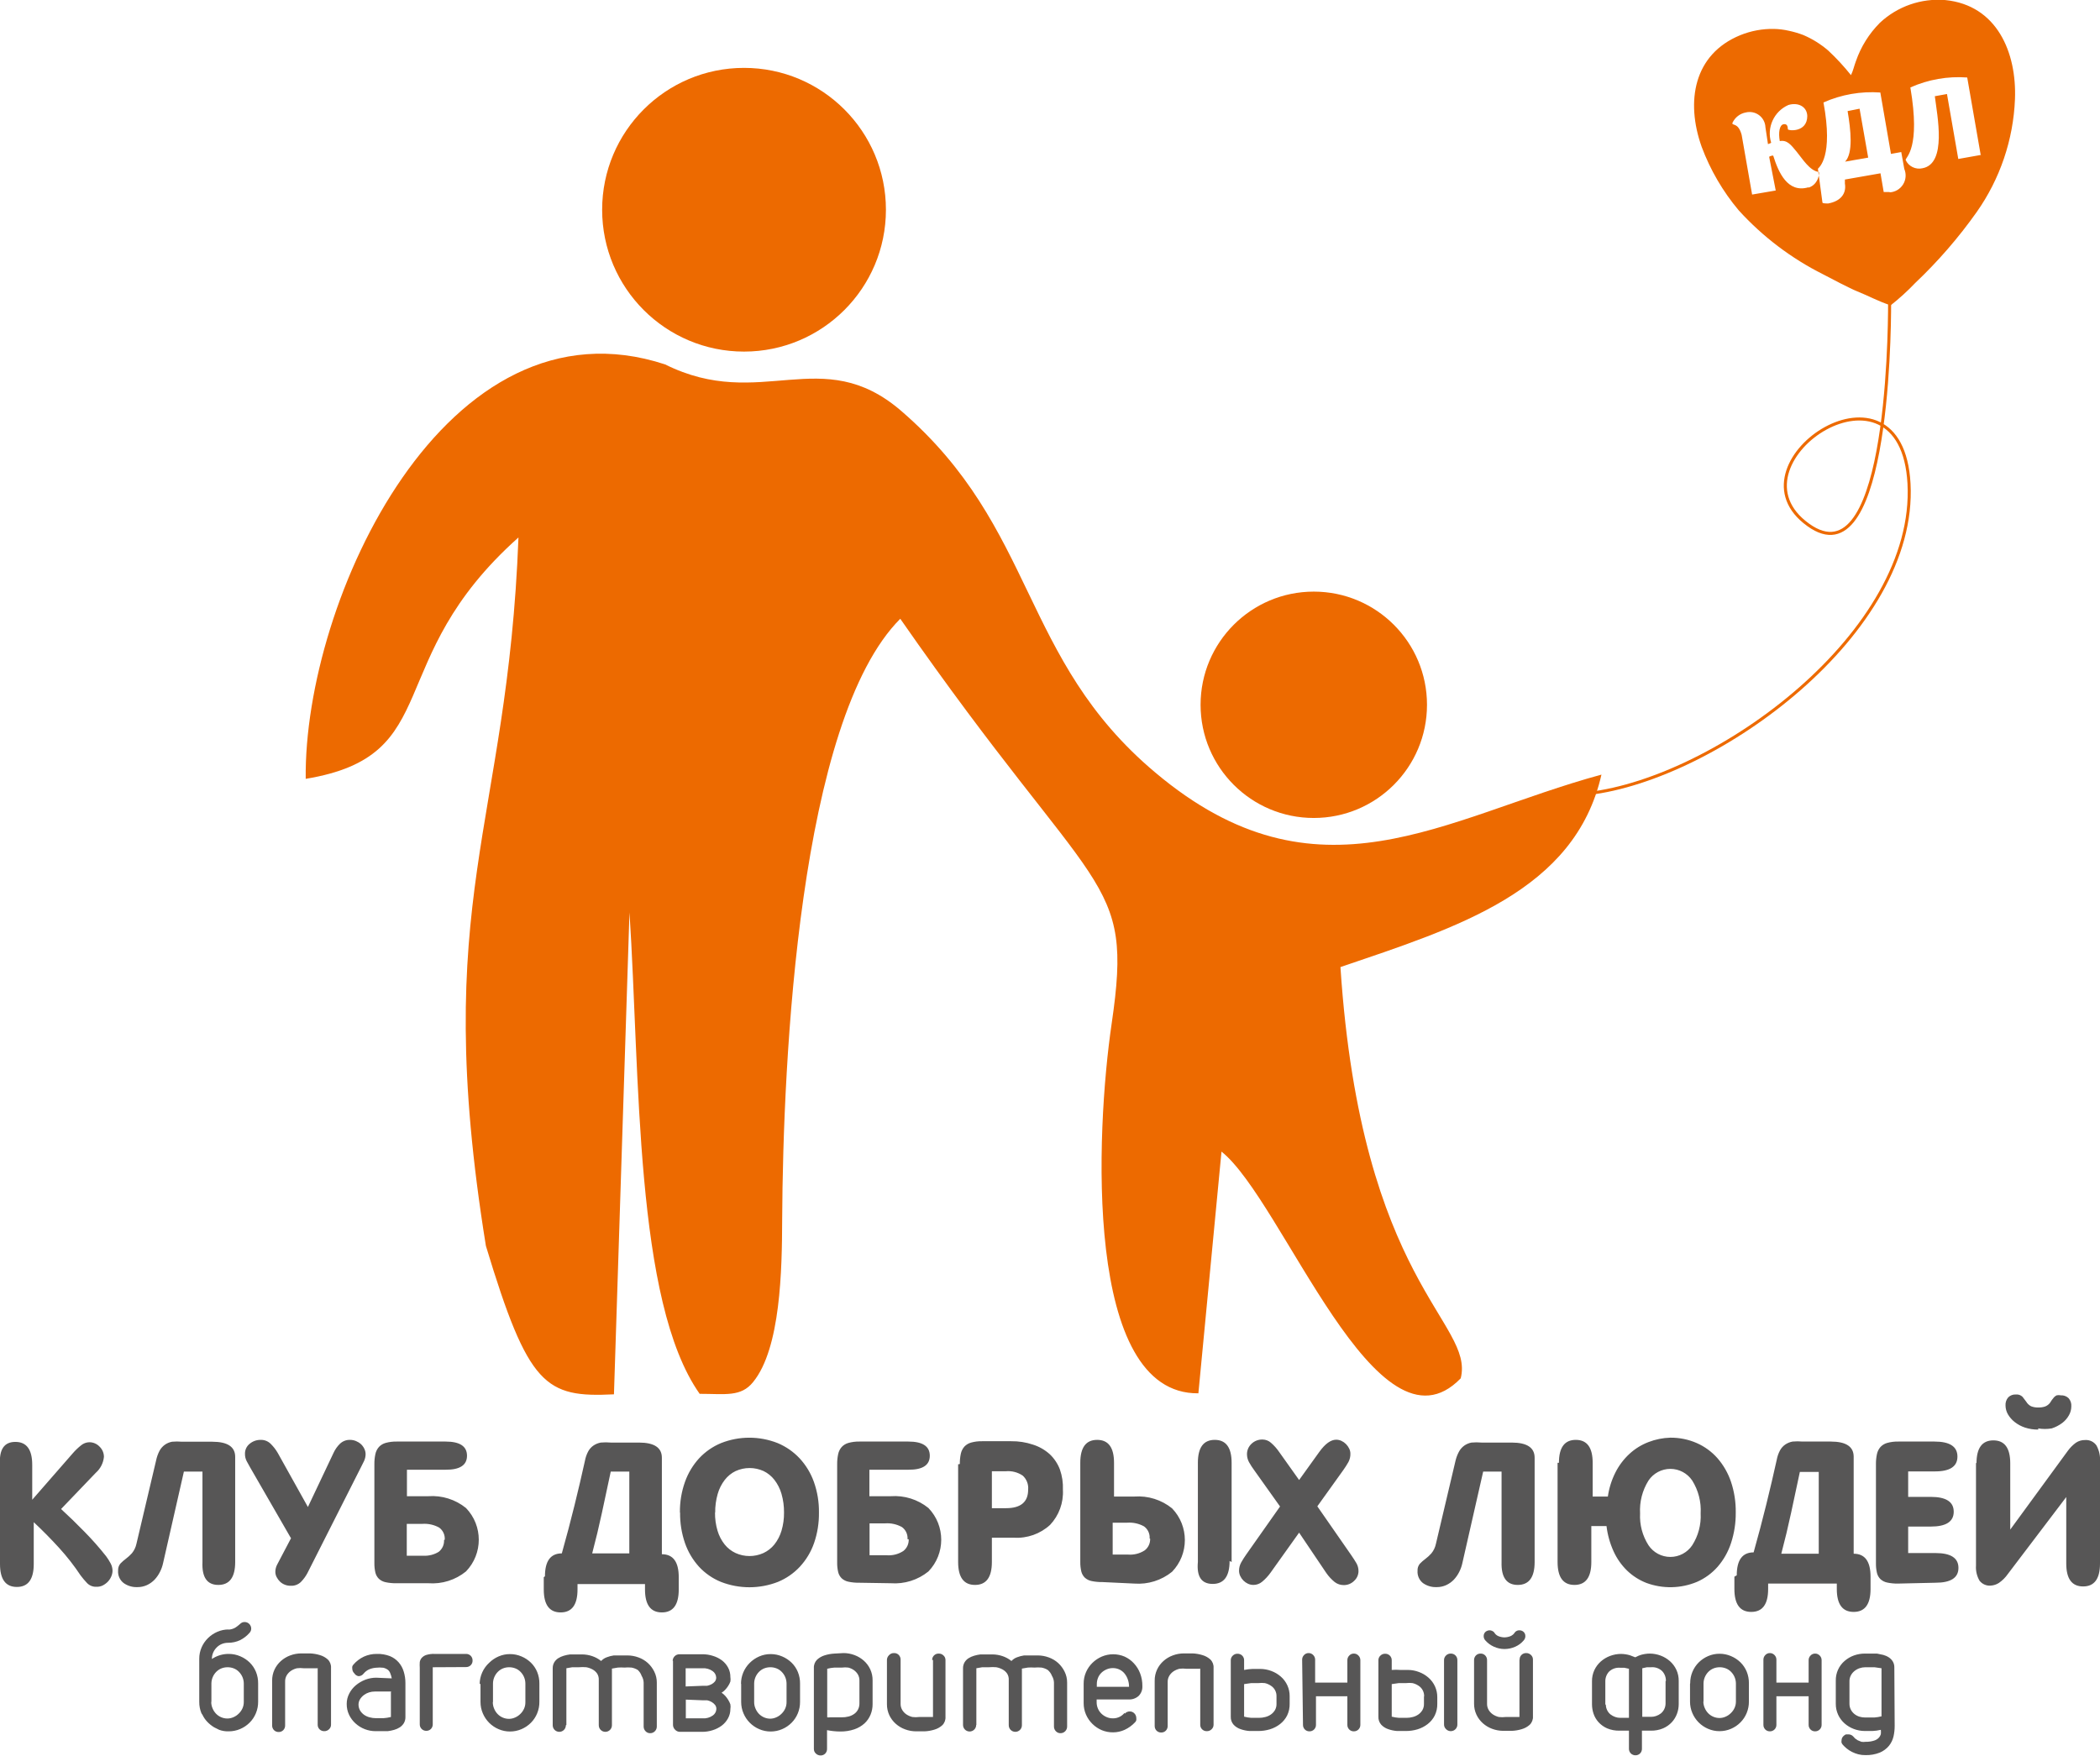
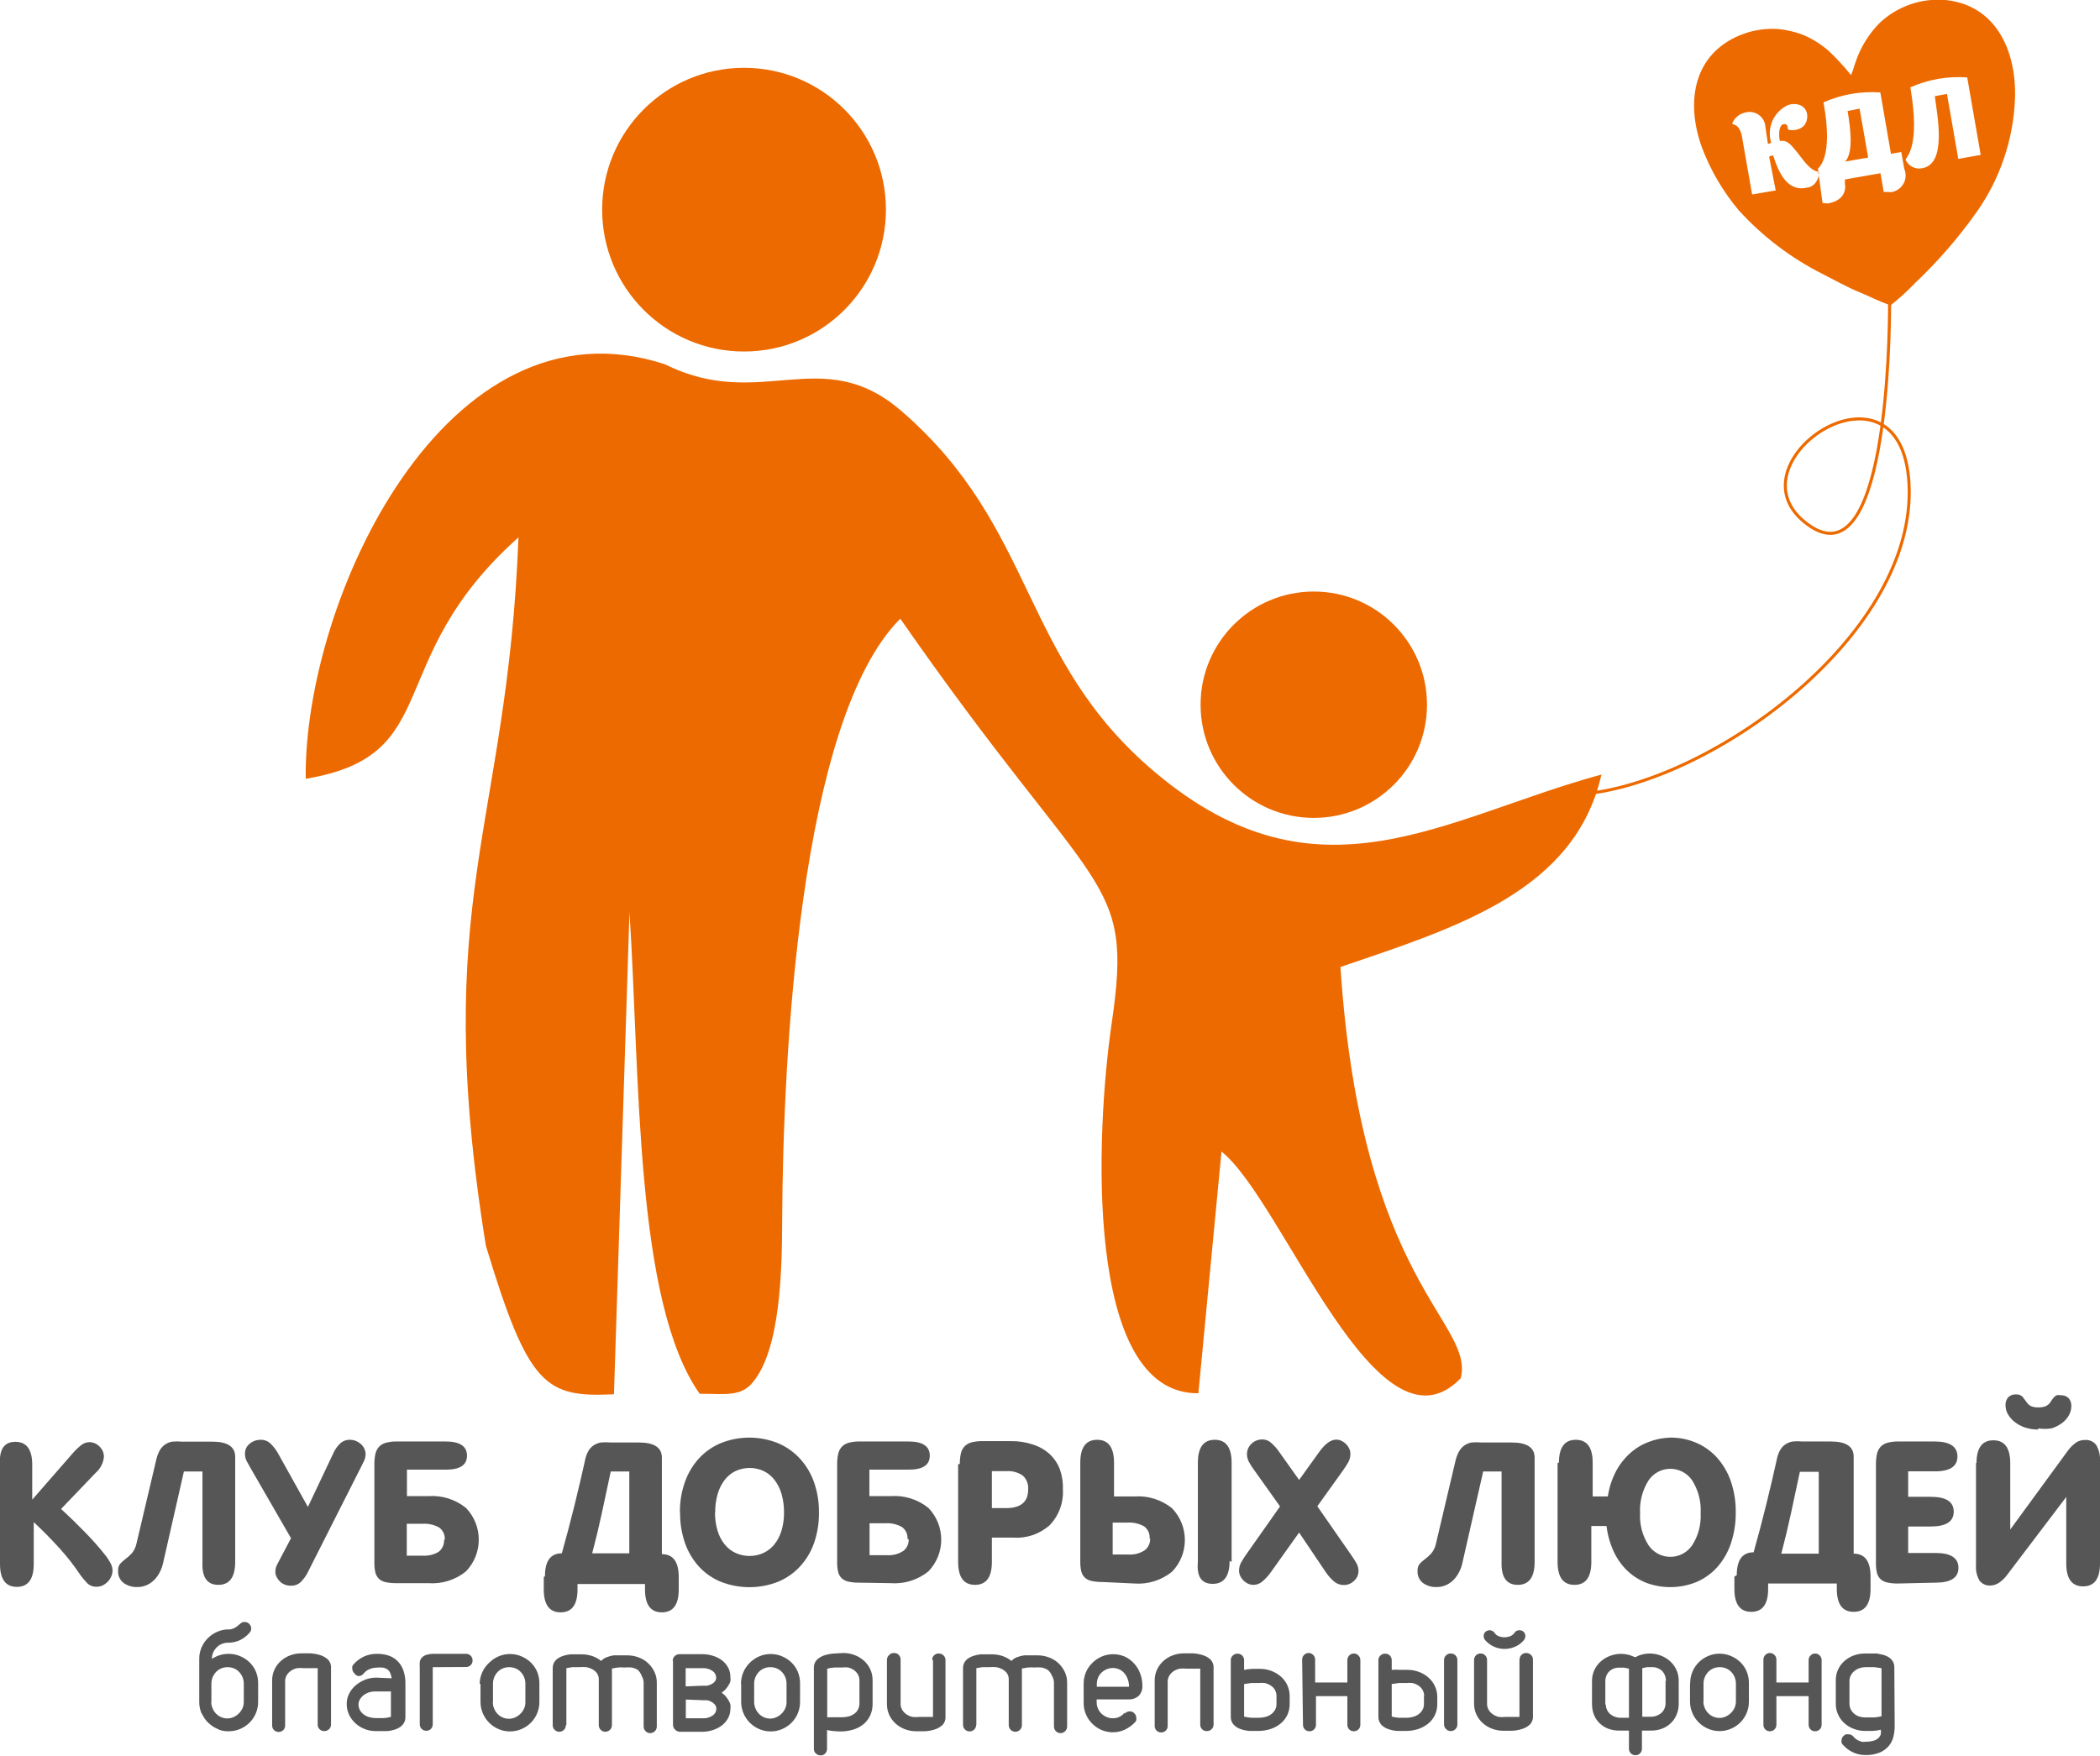
- <svg xmlns="http://www.w3.org/2000/svg" width="43.91mm" height="36.72mm" viewBox="0 0 124.47 104.08">
-   <g id="d0ec2c38-3f3b-458c-84bf-b8ebd7a08d2c" data-name="Слой 2">
-     <g id="06a3df72-e51f-453e-9c86-2d7202ad0d6b" data-name="Слой 2">
+ <svg xmlns="http://www.w3.org/2000/svg" viewBox="0 0 124.47 104.08">
+   <g id="1765cda2-7367-4568-974c-76374fd11b62" data-name="Слой 2">
+     <g id="34e1f8ba-8f6d-4520-b69d-fff15baddfc6" data-name="Слой 2">
      <path d="M112,17.94c0,2.14-.16,17-5.05,13-4.48-3.65,5.76-10.39,6.2-2.27.47,8.81-11.36,17.47-19,18.37" style="fill:none;stroke:#ed6a00;stroke-miterlimit:22.926;stroke-width:0.18px" />
      <path d="M18.12,46.17c8.35-1.38,4.41-7,12.61-14.31-.65,17.25-5.26,21.38-1.93,42,2.52,8.34,3.53,9,7.59,8.8l.92-28.57c.63,9.61.3,23.07,4.16,28.54,1.52,0,2.45.2,3.17-.7,1.63-2,1.71-6.66,1.72-9.61.05-9.54,1-29.62,7-35.64,11.72,16.85,13.84,15.07,12.53,24-.94,6.4-1.67,22,5.14,21.92L72.4,68.27c3.66,2.92,9.22,18.57,14.18,13.44.83-3.33-5.89-5.61-7.13-24.38,6.9-2.35,13.9-4.49,15.47-11.41-9.35,2.54-16.8,8-26.44-.12-8.05-6.76-7-14.48-15.06-21.44-4.72-4.07-8.32.07-14-2.76C26.43,17.33,18,35.58,18.12,46.17Z" style="fill:#ed6a00;fill-rule:evenodd" />
      <circle cx="77.87" cy="41.78" r="6.71" style="fill:#ed6a00" />
      <circle cx="44.1" cy="12.43" r="8.41" style="fill:#ed6a00" />
      <path d="M13.52,96.61a.88.88,0,0,0,.33-.07,1,1,0,0,0,.24-.15l.19-.16a.34.34,0,0,1,.22-.07.37.37,0,0,1,.28.12.39.39,0,0,1,.11.27.36.36,0,0,1-.1.25,1.83,1.83,0,0,1-.55.43,1.65,1.65,0,0,1-.73.16h0a1,1,0,0,0-.36.07.91.91,0,0,0-.3.2,1,1,0,0,0-.21.3.91.91,0,0,0-.08.39v0a1.77,1.77,0,0,1,1-.3,1.71,1.71,0,0,1,.68.14,1.8,1.8,0,0,1,.56.37,1.66,1.66,0,0,1,.37.55,1.77,1.77,0,0,1,.13.69v1.08a1.75,1.75,0,0,1-.13.68,1.7,1.7,0,0,1-.37.56,1.76,1.76,0,0,1-.56.38,1.71,1.71,0,0,1-.68.14,1.49,1.49,0,0,1-.57-.09l-.3-.15a2,2,0,0,1-.4-.32,1.58,1.58,0,0,1-.29-.42l-.06-.09a1.73,1.73,0,0,1-.13-.68V98.34a1.67,1.67,0,0,1,.14-.68,1.73,1.73,0,0,1,.38-.55,1.83,1.83,0,0,1,.55-.37,1.67,1.67,0,0,1,.68-.14Zm-1,4.29a.94.94,0,0,0,.08.38,1,1,0,0,0,.2.31.92.92,0,0,0,.3.21.94.94,0,0,0,.38.08.9.9,0,0,0,.36-.08,1,1,0,0,0,.31-.21,1,1,0,0,0,.22-.31.9.9,0,0,0,.08-.38V99.81a1,1,0,0,0-.08-.39,1,1,0,0,0-.21-.31.86.86,0,0,0-.3-.2,1,1,0,0,0-.38-.07,1,1,0,0,0-.36.07.91.91,0,0,0-.3.2,1,1,0,0,0-.29.7v1.08Zm6.34-2-.15,0-.21,0-.23,0H18a1.6,1.6,0,0,0-.4,0,1.11,1.11,0,0,0-.35.15.85.85,0,0,0-.25.26.69.69,0,0,0-.1.38v2.59a.39.39,0,0,1-.11.29.37.37,0,0,1-.27.11.38.38,0,0,1-.28-.11.39.39,0,0,1-.11-.29V99.64a1.52,1.52,0,0,1,.14-.66,1.59,1.59,0,0,1,.38-.51,1.72,1.72,0,0,1,.55-.33,1.88,1.88,0,0,1,.66-.12h.52a2.3,2.3,0,0,1,.58.1,1.19,1.19,0,0,1,.47.26.64.64,0,0,1,.19.5v3.37a.36.36,0,0,1-.12.27.39.39,0,0,1-.28.11.38.38,0,0,1-.28-.11.37.37,0,0,1-.11-.27V98.89Zm4.36.6a1.32,1.32,0,0,0-.08-.28A.5.5,0,0,0,23,99a.75.75,0,0,0-.28-.13,1.78,1.78,0,0,0-.44,0,1.23,1.23,0,0,0-.41.1.9.9,0,0,0-.32.25.38.38,0,0,1-.3.15A.37.37,0,0,1,21,99.2a.38.38,0,0,1-.12-.27.44.44,0,0,1,0-.13.28.28,0,0,1,.07-.12,1.87,1.87,0,0,1,.62-.47,1.81,1.81,0,0,1,.76-.16,2,2,0,0,1,.78.13,1.39,1.39,0,0,1,.52.37,1.47,1.47,0,0,1,.3.55,2.3,2.3,0,0,1,.1.68v2a.69.69,0,0,1-.09.37.78.78,0,0,1-.24.25,1.22,1.22,0,0,1-.33.15,2.52,2.52,0,0,1-.39.08l-.38,0h-.34a1.77,1.77,0,0,1-1.19-.46,1.65,1.65,0,0,1-.38-.51,1.47,1.47,0,0,1-.14-.65,1.31,1.31,0,0,1,.15-.61,1.55,1.55,0,0,1,.39-.49,2,2,0,0,1,.56-.33,1.81,1.81,0,0,1,.65-.12Zm0,.78h-1a1.09,1.09,0,0,0-.34.05,1,1,0,0,0-.3.15.93.93,0,0,0-.23.24.62.62,0,0,0-.1.31.71.71,0,0,0,.09.37.84.84,0,0,0,.24.26,1,1,0,0,0,.33.15,1.43,1.43,0,0,0,.37.05l.45,0a2.62,2.62,0,0,0,.44-.07v-1.5Zm2.53-1.44h-.1a0,0,0,0,0,0,0v3.38a.38.38,0,0,1-.11.28.37.37,0,0,1-.27.11.38.38,0,0,1-.39-.39V98.87a2.46,2.46,0,0,1,0-.33.49.49,0,0,1,.12-.26.64.64,0,0,1,.27-.17,1.52,1.52,0,0,1,.49-.06h1.86a.38.38,0,0,1,.28.11.39.39,0,0,1,.11.29.37.37,0,0,1-.11.27.38.38,0,0,1-.28.11Zm2.68,1A1.74,1.74,0,0,1,29,98.57a1.81,1.81,0,0,1,.55-.37,1.68,1.68,0,0,1,.68-.14,1.71,1.71,0,0,1,.68.14,1.8,1.8,0,0,1,.56.37,1.66,1.66,0,0,1,.37.55,1.77,1.77,0,0,1,.13.69v1.08a1.75,1.75,0,0,1-.13.68,1.7,1.7,0,0,1-.37.56,1.76,1.76,0,0,1-.56.38,1.71,1.71,0,0,1-.68.14,1.68,1.68,0,0,1-.68-.14,1.76,1.76,0,0,1-.93-.93,1.71,1.71,0,0,1-.14-.68V99.82Zm.78,1.08a.94.94,0,0,0,.08.38,1,1,0,0,0,.2.31.93.93,0,0,0,.3.21.94.94,0,0,0,.38.08.89.89,0,0,0,.36-.08,1,1,0,0,0,.31-.21,1,1,0,0,0,.22-.31.9.9,0,0,0,.08-.38V99.81a1,1,0,0,0-.08-.39,1,1,0,0,0-.21-.31.86.86,0,0,0-.3-.2,1,1,0,0,0-.38-.07,1,1,0,0,0-.36.07.91.91,0,0,0-.3.2,1,1,0,0,0-.29.7v1.08Zm4.33,1.36a.39.39,0,1,1-.78,0V98.9a.68.68,0,0,1,.09-.35.74.74,0,0,1,.23-.24,1.3,1.3,0,0,1,.33-.15,2.22,2.22,0,0,1,.38-.08l.38,0h.33a1.9,1.9,0,0,1,.6.1,1.73,1.73,0,0,1,.53.29.83.83,0,0,1,.33-.22,1.93,1.93,0,0,1,.42-.11l.43,0h.38a1.89,1.89,0,0,1,.66.12,1.67,1.67,0,0,1,.55.33,1.72,1.72,0,0,1,.38.51,1.44,1.44,0,0,1,.15.65v2.6a.39.39,0,0,1-.11.28.38.38,0,0,1-.29.12.36.36,0,0,1-.27-.12.39.39,0,0,1-.11-.28v-2.6a.82.82,0,0,0-.12-.4A.85.85,0,0,0,37.8,99a1.05,1.05,0,0,0-.37-.14,2.32,2.32,0,0,0-.42,0,2.5,2.5,0,0,0-.39,0l-.35.06v3.36a.39.39,0,1,1-.78,0V99.59a.64.64,0,0,0-.1-.38.79.79,0,0,0-.27-.24,1.22,1.22,0,0,0-.37-.13,2.4,2.4,0,0,0-.43,0l-.4,0-.35.06v3.36Zm6.33-3.81a.4.4,0,0,1,.4-.4h1.35a2,2,0,0,1,.65.1,1.73,1.73,0,0,1,.53.27,1.32,1.32,0,0,1,.36.43,1.15,1.15,0,0,1,.13.55.79.79,0,0,1,0,.27,1.24,1.24,0,0,1-.13.26,1.64,1.64,0,0,1-.18.23,1.06,1.06,0,0,1-.21.17,1.26,1.26,0,0,1,.21.18,1.71,1.71,0,0,1,.18.24,1.3,1.3,0,0,1,.13.27.82.82,0,0,1,0,.28,1.12,1.12,0,0,1-.14.55,1.35,1.35,0,0,1-.37.43,1.79,1.79,0,0,1-.53.27,2,2,0,0,1-.63.1H40.29a.39.39,0,0,1-.28-.13.4.4,0,0,1-.12-.28V98.45Zm.78,2.29v1.11h1a.93.93,0,0,0,.6-.17.49.49,0,0,0,.21-.38.38.38,0,0,0-.08-.25.73.73,0,0,0-.2-.17.94.94,0,0,0-.26-.1l-.26,0Zm1-.82.26,0a1,1,0,0,0,.26-.09.65.65,0,0,0,.2-.16.37.37,0,0,0,.08-.24.49.49,0,0,0-.21-.38.93.93,0,0,0-.6-.17h-1v1.08Zm2.27-.11a1.74,1.74,0,0,1,.51-1.24A1.81,1.81,0,0,1,45,98.2a1.67,1.67,0,0,1,.68-.14,1.71,1.71,0,0,1,.68.14,1.8,1.8,0,0,1,.56.37,1.66,1.66,0,0,1,.37.55,1.77,1.77,0,0,1,.13.69v1.08a1.75,1.75,0,0,1-.13.68,1.71,1.71,0,0,1-.37.56,1.76,1.76,0,0,1-.56.38,1.71,1.71,0,0,1-.68.14,1.68,1.68,0,0,1-.68-.14,1.76,1.76,0,0,1-.93-.93,1.71,1.71,0,0,1-.14-.68V99.82Zm.78,1.08a.94.94,0,0,0,.08.38,1,1,0,0,0,.2.31.93.93,0,0,0,.3.21.94.94,0,0,0,.37.08.89.89,0,0,0,.36-.08,1,1,0,0,0,.31-.21,1,1,0,0,0,.22-.31.9.9,0,0,0,.08-.38V99.81a1,1,0,0,0-.08-.39,1,1,0,0,0-.21-.31.86.86,0,0,0-.3-.2,1,1,0,0,0-.38-.07,1,1,0,0,0-.36.07.91.91,0,0,0-.3.2,1,1,0,0,0-.29.7v1.08Zm6.24-1.27a.71.71,0,0,0-.09-.37.85.85,0,0,0-.24-.26,1,1,0,0,0-.33-.15,1.42,1.42,0,0,0-.37,0l-.45,0a2.43,2.43,0,0,0-.43.07v2.88a.49.49,0,0,0,.16,0l.22,0h.47a1.57,1.57,0,0,0,.42-.05,1,1,0,0,0,.34-.16.73.73,0,0,0,.22-.26.79.79,0,0,0,.08-.36V99.63Zm.78,1.39a1.6,1.6,0,0,1-.12.62,1.47,1.47,0,0,1-.36.52,1.73,1.73,0,0,1-.6.35,2.52,2.52,0,0,1-.85.13,4.12,4.12,0,0,1-.77-.08v1.11a.38.38,0,0,1-.11.28.37.37,0,0,1-.27.11.4.4,0,0,1-.28-.11.36.36,0,0,1-.12-.28V98.89a.65.65,0,0,1,.19-.5,1.17,1.17,0,0,1,.46-.26,2.38,2.38,0,0,1,.57-.1L50,98a1.85,1.85,0,0,1,.65.12,1.77,1.77,0,0,1,.55.33,1.58,1.58,0,0,1,.38.51,1.52,1.52,0,0,1,.14.66V101Zm3.53-2.62a.37.37,0,0,1,.11-.27.38.38,0,0,1,.28-.11.39.39,0,0,1,.28.11.36.36,0,0,1,.12.27v3.37a.64.64,0,0,1-.19.5,1.2,1.2,0,0,1-.47.26,2.3,2.3,0,0,1-.58.1H54.3a1.88,1.88,0,0,1-.66-.12,1.72,1.72,0,0,1-.55-.33,1.59,1.59,0,0,1-.38-.51,1.52,1.52,0,0,1-.14-.66V98.43a.39.39,0,0,1,.11-.29A.38.38,0,0,1,53,98a.37.37,0,0,1,.27.11.39.39,0,0,1,.11.29V101a.69.69,0,0,0,.1.38.85.85,0,0,0,.25.26,1.11,1.11,0,0,0,.35.15,1.6,1.6,0,0,0,.4,0h.23l.23,0,.21,0,.15,0V98.41Zm2.61,3.85a.39.39,0,1,1-.78,0V98.9a.68.68,0,0,1,.09-.35.74.74,0,0,1,.23-.24,1.3,1.3,0,0,1,.33-.15,2.22,2.22,0,0,1,.38-.08l.38,0h.33a1.9,1.9,0,0,1,.6.1,1.73,1.73,0,0,1,.53.29.83.83,0,0,1,.33-.22,1.93,1.93,0,0,1,.42-.11l.43,0h.38a1.89,1.89,0,0,1,.66.12,1.67,1.67,0,0,1,.55.33,1.72,1.72,0,0,1,.38.51,1.44,1.44,0,0,1,.15.65v2.6a.39.39,0,0,1-.11.28.38.38,0,0,1-.29.12.36.36,0,0,1-.27-.12.39.39,0,0,1-.11-.28v-2.6a.82.82,0,0,0-.12-.4A.85.85,0,0,0,62.1,99a1.05,1.05,0,0,0-.37-.14,2.32,2.32,0,0,0-.42,0,2.5,2.5,0,0,0-.39,0l-.35.06v3.36a.39.39,0,1,1-.78,0V99.59a.64.64,0,0,0-.1-.38.79.79,0,0,0-.27-.24,1.22,1.22,0,0,0-.37-.13,2.4,2.4,0,0,0-.43,0l-.4,0-.35.06v3.36ZM65,100h1.92a1.29,1.29,0,0,0-.07-.43,1.18,1.18,0,0,0-.19-.35.87.87,0,0,0-.3-.24.89.89,0,0,0-.4-.09.93.93,0,0,0-.38.08,1,1,0,0,0-.3.2.88.88,0,0,0-.2.3,1,1,0,0,0-.07.38V100Zm1.67,1.59a.38.38,0,0,1,.29-.13.37.37,0,0,1,.28.12.39.39,0,0,1,.11.27.5.5,0,0,1,0,.13.25.25,0,0,1-.07.12,2,2,0,0,1-.62.45,1.65,1.65,0,0,1-.68.15,1.71,1.71,0,0,1-.68-.13,1.77,1.77,0,0,1-.55-.37,1.74,1.74,0,0,1-.38-.55,1.68,1.68,0,0,1-.14-.68V99.81a1.68,1.68,0,0,1,.14-.68,1.74,1.74,0,0,1,.38-.55,1.84,1.84,0,0,1,.55-.37,1.73,1.73,0,0,1,1.36,0,1.7,1.7,0,0,1,.55.4,1.83,1.83,0,0,1,.37.6,2.05,2.05,0,0,1,.13.75.77.77,0,0,1-.22.58.83.83,0,0,1-.6.21H65v.17a.94.94,0,0,0,.28.67,1,1,0,0,0,.3.2.91.91,0,0,0,.37.08.87.87,0,0,0,.45-.11.9.9,0,0,0,.25-.21Zm4.46-2.66-.15,0-.21,0-.23,0h-.23a1.6,1.6,0,0,0-.4,0,1.11,1.11,0,0,0-.35.15.85.85,0,0,0-.25.26.69.69,0,0,0-.1.38v2.59a.39.39,0,0,1-.11.29.37.37,0,0,1-.27.11.38.38,0,0,1-.28-.11.39.39,0,0,1-.11-.29V99.64a1.52,1.52,0,0,1,.14-.66,1.59,1.59,0,0,1,.38-.51,1.72,1.72,0,0,1,.55-.33,1.88,1.88,0,0,1,.66-.12h.52a2.3,2.3,0,0,1,.58.1,1.19,1.19,0,0,1,.47.26.64.64,0,0,1,.19.5v3.37a.36.36,0,0,1-.12.27.39.39,0,0,1-.28.11.38.38,0,0,1-.28-.11.37.37,0,0,1-.11-.27V98.89ZM76.44,101a1.52,1.52,0,0,1-.15.7,1.49,1.49,0,0,1-.42.51,1.86,1.86,0,0,1-.6.31,2.35,2.35,0,0,1-.7.1l-.51,0a2,2,0,0,1-.53-.11,1,1,0,0,1-.41-.26.67.67,0,0,1-.17-.48V98.42a.36.36,0,0,1,.12-.27.38.38,0,0,1,.28-.11.38.38,0,0,1,.39.39V99a3.08,3.08,0,0,1,.51-.06h.45a1.87,1.87,0,0,1,.65.12,1.8,1.8,0,0,1,.56.33,1.52,1.52,0,0,1,.53,1.17V101Zm-.78-.43a.72.72,0,0,0-.34-.64,1.1,1.1,0,0,0-.35-.15,1.64,1.64,0,0,0-.38,0l-.43,0-.42.06v1.93a2.43,2.43,0,0,0,.43.07l.45,0a1.41,1.41,0,0,0,.38-.05,1,1,0,0,0,.33-.15.84.84,0,0,0,.24-.26.71.71,0,0,0,.09-.37v-.43Zm1.52-2.18a.38.38,0,0,1,.11-.27.36.36,0,0,1,.27-.12.37.37,0,0,1,.28.12.38.38,0,0,1,.11.27v1.36h1.91V98.42a.38.38,0,0,1,.11-.27.36.36,0,0,1,.27-.12.37.37,0,0,1,.28.12.38.38,0,0,1,.11.27v3.83a.38.38,0,0,1-.39.39.37.37,0,0,1-.27-.11.38.38,0,0,1-.11-.28v-1.69H78v1.69a.38.38,0,0,1-.39.39.37.37,0,0,1-.27-.11.38.38,0,0,1-.11-.28Z" style="fill:#575656;fill-rule:evenodd" />
      <path d="M85.19,101a1.52,1.52,0,0,1-.15.7,1.48,1.48,0,0,1-.42.51,1.86,1.86,0,0,1-.6.31,2.35,2.35,0,0,1-.7.1l-.51,0a2,2,0,0,1-.53-.11,1,1,0,0,1-.41-.26.67.67,0,0,1-.17-.48V98.42a.36.36,0,0,1,.12-.27.38.38,0,0,1,.28-.11.38.38,0,0,1,.39.39V99A3.08,3.08,0,0,1,83,99h.45a1.87,1.87,0,0,1,.65.12,1.8,1.8,0,0,1,.56.33,1.52,1.52,0,0,1,.53,1.17V101Zm-.78-.43a.72.72,0,0,0-.34-.64,1.1,1.1,0,0,0-.35-.15,1.64,1.64,0,0,0-.38,0l-.43,0-.42.06v1.93a2.43,2.43,0,0,0,.43.07l.45,0a1.41,1.41,0,0,0,.37-.05,1,1,0,0,0,.33-.15.85.85,0,0,0,.24-.26.71.71,0,0,0,.09-.37v-.43Zm1.18-2.15a.37.37,0,0,1,.12-.28.38.38,0,0,1,.28-.11.38.38,0,0,1,.39.39v3.81a.39.39,0,0,1-.67.28.37.37,0,0,1-.12-.28V98.45Zm3.56-1.35a1,1,0,0,0,.37-.07.55.55,0,0,0,.27-.23.33.33,0,0,1,.27-.12.37.37,0,0,1,.23.08.33.33,0,0,1,.12.27.37.37,0,0,1-.09.24,1.39,1.39,0,0,1-.5.38,1.57,1.57,0,0,1-.65.14,1.51,1.51,0,0,1-.63-.14,1.46,1.46,0,0,1-.51-.38.36.36,0,0,1-.09-.24.33.33,0,0,1,.12-.27.42.42,0,0,1,.22-.08.38.38,0,0,1,.28.12.51.51,0,0,0,.26.23,1,1,0,0,0,.35.07Zm.92,1.31a.37.37,0,0,1,.11-.27.38.38,0,0,1,.28-.11.39.39,0,0,1,.28.11.36.36,0,0,1,.12.27v3.37a.64.64,0,0,1-.19.5,1.2,1.2,0,0,1-.47.26,2.3,2.3,0,0,1-.58.1h-.52a1.88,1.88,0,0,1-.66-.12,1.72,1.72,0,0,1-.55-.33,1.59,1.59,0,0,1-.38-.51,1.52,1.52,0,0,1-.14-.66V98.43a.39.39,0,0,1,.11-.29.38.38,0,0,1,.28-.11.37.37,0,0,1,.27.11.39.39,0,0,1,.11.29V101a.69.69,0,0,0,.1.38.85.85,0,0,0,.25.26,1.11,1.11,0,0,0,.35.15,1.6,1.6,0,0,0,.4,0h.23l.23,0,.21,0,.15,0V98.41Zm6.9-.15a1.62,1.62,0,0,1,.28-.12,2,2,0,0,1,.53-.08,1.85,1.85,0,0,1,.65.12,1.77,1.77,0,0,1,.55.33,1.56,1.56,0,0,1,.38.51,1.52,1.52,0,0,1,.14.66v1.39a1.64,1.64,0,0,1-.1.55,1.5,1.5,0,0,1-.3.5,1.54,1.54,0,0,1-.52.37,1.77,1.77,0,0,1-.74.14h-.25l-.27,0v1.07a.38.38,0,0,1-.11.28.37.37,0,0,1-.27.11.38.38,0,0,1-.39-.39V102.6l-.27,0H96a1.81,1.81,0,0,1-.75-.14,1.5,1.5,0,0,1-.51-.37,1.42,1.42,0,0,1-.29-.5,1.77,1.77,0,0,1-.09-.55V99.67a1.52,1.52,0,0,1,.14-.66,1.57,1.57,0,0,1,.38-.51,1.77,1.77,0,0,1,.55-.33,1.85,1.85,0,0,1,.65-.12,2,2,0,0,1,.53.08l.31.12Zm-1.79,2.81a.77.77,0,0,0,.08.35.73.73,0,0,0,.2.25,1,1,0,0,0,.28.15.88.88,0,0,0,.3.05h.28l.16,0,.07,0,0,0V98.93l-.28-.06-.25,0a.85.85,0,0,0-.65.23.83.83,0,0,0-.22.58v1.39Zm3.56-1.39a.82.82,0,0,0-.22-.58.84.84,0,0,0-.65-.23l-.25,0-.28.06v2.88l0,0,.08,0,.16,0h.28a.88.88,0,0,0,.3-.05,1,1,0,0,0,.28-.15.74.74,0,0,0,.2-.25.77.77,0,0,0,.08-.35V99.67Zm1.44.14a1.73,1.73,0,0,1,.51-1.24,1.81,1.81,0,0,1,.55-.37,1.68,1.68,0,0,1,.68-.14,1.71,1.71,0,0,1,.68.14,1.8,1.8,0,0,1,.56.37,1.66,1.66,0,0,1,.37.55,1.77,1.77,0,0,1,.13.69v1.08a1.75,1.75,0,0,1-.13.68,1.7,1.7,0,0,1-.37.56,1.76,1.76,0,0,1-.56.38,1.71,1.71,0,0,1-.68.14,1.68,1.68,0,0,1-.68-.14,1.76,1.76,0,0,1-.93-.93,1.71,1.71,0,0,1-.14-.68V99.82Zm.78,1.08a.94.94,0,0,0,.08.38,1,1,0,0,0,.2.31.93.93,0,0,0,.3.21.94.94,0,0,0,.38.08.89.89,0,0,0,.36-.08,1,1,0,0,0,.31-.21,1,1,0,0,0,.22-.31.9.9,0,0,0,.08-.38V99.81a1,1,0,0,0-.08-.39,1,1,0,0,0-.21-.31.86.86,0,0,0-.3-.2,1,1,0,0,0-.38-.07,1,1,0,0,0-.36.07.91.91,0,0,0-.3.2,1,1,0,0,0-.29.7v1.08Zm3.56-2.48a.38.38,0,0,1,.11-.27.36.36,0,0,1,.27-.12.37.37,0,0,1,.28.12.38.38,0,0,1,.11.27v1.36h1.91V98.42a.38.38,0,0,1,.11-.27.36.36,0,0,1,.27-.12.37.37,0,0,1,.28.12.38.38,0,0,1,.11.27v3.83a.38.38,0,0,1-.39.39.37.37,0,0,1-.27-.11.38.38,0,0,1-.11-.28v-1.69h-1.91v1.69a.38.38,0,0,1-.39.39.37.37,0,0,1-.27-.11.38.38,0,0,1-.11-.28V98.42Zm7,3.35V98.9l-.42-.06-.44,0h-.1a1.09,1.09,0,0,0-.35.06,1,1,0,0,0-.3.17.81.81,0,0,0-.21.26.72.72,0,0,0-.08.34V101a.76.76,0,0,0,.08.35.81.81,0,0,0,.21.26.91.91,0,0,0,.3.16,1.16,1.16,0,0,0,.35.05h.08l.45,0a2.42,2.42,0,0,0,.43-.07Zm.78.57a2.8,2.8,0,0,1-.07.64,1.38,1.38,0,0,1-.27.55,1.44,1.44,0,0,1-.54.4,2.16,2.16,0,0,1-.86.15,1.59,1.59,0,0,1-.42-.05,1.91,1.91,0,0,1-.37-.14,1.71,1.71,0,0,1-.31-.2,1.87,1.87,0,0,1-.24-.23.42.42,0,0,1-.07-.12.36.36,0,0,1,0-.12.36.36,0,0,1,.15-.3.28.28,0,0,1,.12-.07l.13,0a.38.38,0,0,1,.3.13l.1.11.16.11.22.09a.85.85,0,0,0,.25,0,1.55,1.55,0,0,0,.5-.07.66.66,0,0,0,.29-.18.54.54,0,0,0,.11-.2,1.1,1.1,0,0,0,0-.26,2.58,2.58,0,0,1-.5.07h-.45a1.85,1.85,0,0,1-.65-.12,1.76,1.76,0,0,1-.55-.33,1.57,1.57,0,0,1-.38-.51,1.52,1.52,0,0,1-.14-.66V99.64a1.5,1.5,0,0,1,.53-1.18,1.75,1.75,0,0,1,.55-.32,1.92,1.92,0,0,1,.65-.11h.33l.38,0,.38.08a1.13,1.13,0,0,1,.33.15.75.75,0,0,1,.23.24.66.66,0,0,1,.09.35Z" style="fill:#575656;fill-rule:evenodd" />
      <path d="M115.31,0a5.06,5.06,0,0,0-3.89,1.35A6,6,0,0,0,110,3.63c-.1.26-.16.56-.29.82A13.67,13.67,0,0,0,108.37,3a5.65,5.65,0,0,0-1.49-.93,5.78,5.78,0,0,0-.85-.25,4.43,4.43,0,0,0-.88-.11,5.06,5.06,0,0,0-2,.37C100.39,3.21,99.9,6,100.86,8.7a12.81,12.81,0,0,0,2.2,3.77,17.15,17.15,0,0,0,5,3.79c.45.24,1.62.85,2,1,.7.28,1.2.57,2,.84a14.1,14.1,0,0,0,1.46-1.33,28.3,28.3,0,0,0,3.64-4.2,12.49,12.49,0,0,0,2.27-6.69C119.54,3.1,118.36.31,115.31,0Zm-8.12,11.1c-1.24.36-1.78-.89-2.09-1.88a.45.45,0,0,0-.24.07l.39,2a0,0,0,0,1,0,0l-1.4.24a0,0,0,0,1,0,0c-.55-3.12-.62-3.54-.62-3.54-.21-.76-.57-.52-.55-.7a1.09,1.09,0,0,1,.81-.63.94.94,0,0,1,1.15.88l.15,1s.15-.05.19-.08A1.85,1.85,0,0,1,106,6.22c.56-.17,1.1.08,1.12.65,0,1-1.14.88-1.15.79s0-.34-.25-.3-.32.49-.23,1c.44-.08.66.22,1,.63s.77,1.13,1.31,1.2C107.86,10.2,107.8,10.94,107.19,11.12Zm4.82.28c-.08,0-.35,0-.36,0l-.19-1.11-2.11.37,0,.24c.1.59-.25,1.05-1,1.18-.08,0-.31,0-.33-.05L107.75,10a0,0,0,0,1,0,0c.06-.08.93-.69.33-3.93h0a0,0,0,0,1,0,0,7.05,7.05,0,0,1,3.37-.59,0,0,0,0,1,0,0l.63,3.64.61-.11s0,0,0,0l.18,1A1,1,0,0,1,112,11.4Zm5.41-2.2-1.35.24a0,0,0,0,1,0,0l-.67-3.85-.72.13c.14,1.15.73,4-.73,4.27a.88.88,0,0,1-1-.49c0-.18.9-.66.28-4.3h0a0,0,0,0,1,0,0,7,7,0,0,1,3.37-.59,0,0,0,0,1,0,0l.8,4.6A0,0,0,0,1,117.42,9.2Z" style="fill:#ed6a00;fill-rule:evenodd" />
      <path d="M109.51,6.58c.19,1.12.34,2.5-.15,3,0,0,0,0,0,0l1.37-.24-.51-2.9Z" style="fill:#ed6a00;fill-rule:evenodd" />
      <path d="M12,87.24H10.9L9.67,92.65a2.12,2.12,0,0,1-.19.54,1.92,1.92,0,0,1-.32.46,1.5,1.5,0,0,1-.45.32,1.34,1.34,0,0,1-.57.12,1.31,1.31,0,0,1-.81-.24A.85.85,0,0,1,7,93.11a.59.59,0,0,1,.14-.42,2.52,2.52,0,0,1,.32-.28,2.51,2.51,0,0,0,.36-.33,1.32,1.32,0,0,0,.27-.57l1.16-4.92A2.2,2.2,0,0,1,9.46,86a1.06,1.06,0,0,1,.31-.35,1.08,1.08,0,0,1,.43-.18,3.19,3.19,0,0,1,.59,0h1.79q1.36,0,1.36.9V92.6q0,1.36-1,1.36T12,92.6V87.24Zm5.24,3.94L14.83,87l-.21-.38a.92.92,0,0,1-.1-.43.74.74,0,0,1,.28-.6,1,1,0,0,1,.65-.23.81.81,0,0,1,.6.24,2.58,2.58,0,0,1,.41.53l1.79,3.21,1.52-3.21a1.79,1.79,0,0,1,.38-.54.83.83,0,0,1,.6-.23.91.91,0,0,1,.35.07,1,1,0,0,1,.29.18.89.89,0,0,1,.2.27.73.73,0,0,1,.08.33,1,1,0,0,1-.09.4l-.2.4-3.16,6.25a2.26,2.26,0,0,1-.39.53.81.81,0,0,1-.6.22.93.93,0,0,1-.34-.06.89.89,0,0,1-.29-.18,1,1,0,0,1-.2-.27.67.67,0,0,1-.08-.31.92.92,0,0,1,.11-.44l.21-.4.62-1.18Zm6.25,2.68a2.84,2.84,0,0,1-.63-.06.84.84,0,0,1-.4-.2.77.77,0,0,1-.21-.37,2.34,2.34,0,0,1-.06-.57V86.81a2.71,2.71,0,0,1,.06-.61.93.93,0,0,1,.21-.42.86.86,0,0,1,.4-.24,2.32,2.32,0,0,1,.65-.08h2.9q1.27,0,1.27.84t-1.27.83H24.12V88.7h1.27a3.18,3.18,0,0,1,2.23.7,2.71,2.71,0,0,1,0,3.76,3.16,3.16,0,0,1-2.23.7Zm2.87-2.58a.81.81,0,0,0-.33-.72,1.8,1.8,0,0,0-1-.22h-.92v1.89h1A1.59,1.59,0,0,0,26,92a.83.83,0,0,0,.32-.7Zm5.94,2.17q0-1.36,1-1.36h0q.41-1.46.75-2.84t.62-2.65a1.93,1.93,0,0,1,.19-.55,1,1,0,0,1,.31-.35,1.13,1.13,0,0,1,.44-.18,3.19,3.19,0,0,1,.59,0h1.67q1.36,0,1.36.9v5.72h0q1,0,1,1.36v.73q0,1.36-1,1.36t-1-1.36v-.32H34.23v.32q0,1.36-1,1.36t-1-1.36v-.73Zm5-1.36V87.24H36.2l-.52,2.43q-.26,1.21-.58,2.42Zm3-2.42a5.2,5.2,0,0,1,.3-1.82,4.12,4.12,0,0,1,.84-1.4,3.73,3.73,0,0,1,1.3-.9,4.56,4.56,0,0,1,3.35,0,3.78,3.78,0,0,1,1.3.9,4.07,4.07,0,0,1,.85,1.4,5.21,5.21,0,0,1,.3,1.82,5.32,5.32,0,0,1-.29,1.81,4,4,0,0,1-.84,1.4,3.71,3.71,0,0,1-1.3.9,4.65,4.65,0,0,1-3.38,0,3.65,3.65,0,0,1-1.3-.9,4.09,4.09,0,0,1-.83-1.4,5.32,5.32,0,0,1-.29-1.81Zm2.08,0a3.65,3.65,0,0,0,.15,1.08,2.42,2.42,0,0,0,.42.81,1.82,1.82,0,0,0,.65.51,2,2,0,0,0,1.65,0,1.82,1.82,0,0,0,.65-.51,2.42,2.42,0,0,0,.42-.81,3.65,3.65,0,0,0,.15-1.08,3.86,3.86,0,0,0-.15-1.11,2.47,2.47,0,0,0-.42-.83,1.81,1.81,0,0,0-.64-.52,2,2,0,0,0-1.66,0,1.81,1.81,0,0,0-.64.52,2.47,2.47,0,0,0-.42.83,3.86,3.86,0,0,0-.15,1.11Zm8.54,4.16a2.84,2.84,0,0,1-.63-.06.84.84,0,0,1-.4-.2.77.77,0,0,1-.21-.37,2.34,2.34,0,0,1-.06-.57V86.81a2.71,2.71,0,0,1,.06-.61.93.93,0,0,1,.21-.42.86.86,0,0,1,.4-.24,2.32,2.32,0,0,1,.65-.08h2.9q1.27,0,1.27.84t-1.27.83H51.53V88.7H52.8a3.18,3.18,0,0,1,2.23.7,2.71,2.71,0,0,1,0,3.76,3.17,3.17,0,0,1-2.23.7Zm2.87-2.58a.81.81,0,0,0-.33-.72,1.8,1.8,0,0,0-1-.22h-.92v1.89h1a1.59,1.59,0,0,0,1-.25.83.83,0,0,0,.32-.7Zm5.84-1.84q1.31,0,1.31-1.1a1,1,0,0,0-.32-.83,1.54,1.54,0,0,0-1-.26h-.83v2.19Zm-2.74-2.62a2.71,2.71,0,0,1,.06-.61.93.93,0,0,1,.21-.42.86.86,0,0,1,.4-.24,2.32,2.32,0,0,1,.65-.08h1.72a3.89,3.89,0,0,1,1.29.2,2.69,2.69,0,0,1,1,.57,2.43,2.43,0,0,1,.6.9A3.23,3.23,0,0,1,63,88.32a2.81,2.81,0,0,1-.76,2.08,2.91,2.91,0,0,1-2.15.76H58.79V92.6q0,1.36-1,1.36t-1-1.36V86.81Zm8.44,7a2.84,2.84,0,0,1-.63-.06.84.84,0,0,1-.4-.2.77.77,0,0,1-.21-.37,2.34,2.34,0,0,1-.06-.57V86.72q0-1.36,1-1.36t1,1.36v2h1.21a3.18,3.18,0,0,1,2.23.7,2.71,2.71,0,0,1,0,3.76,3.17,3.17,0,0,1-2.23.7Zm2.81-2.58a.81.81,0,0,0-.33-.72,1.8,1.8,0,0,0-1-.22h-.86v1.89h.9a1.59,1.59,0,0,0,1-.25.83.83,0,0,0,.32-.7Zm4.74,1.33q0,1.36-1,1.36T71,92.6V86.72q0-1.36,1-1.36t1,1.36V92.6ZM77,90.86l-1.69,2.37a2.86,2.86,0,0,1-.5.54.8.8,0,0,1-.51.19.78.78,0,0,1-.33-.07.94.94,0,0,1-.46-.46.73.73,0,0,1-.07-.31,1,1,0,0,1,.12-.48,5.19,5.19,0,0,1,.31-.49l2-2.84-1.53-2.15a4.33,4.33,0,0,1-.31-.48,1,1,0,0,1-.12-.47.84.84,0,0,1,.26-.61.91.91,0,0,1,.67-.26.76.76,0,0,1,.49.19,2.85,2.85,0,0,1,.49.55L77,87.74l1.2-1.67q.52-.72,1-.72a.73.73,0,0,1,.31.07.93.93,0,0,1,.27.19,1,1,0,0,1,.19.27.69.69,0,0,1,.07.3,1,1,0,0,1-.12.5,5.31,5.31,0,0,1-.3.47l-1.54,2.15,2,2.88q.18.26.31.48a.94.94,0,0,1,.13.49.78.78,0,0,1-.26.57.85.85,0,0,1-.61.25.87.87,0,0,1-.54-.18,2.59,2.59,0,0,1-.5-.54L77,90.86Zm12-3.62H87.91l-1.23,5.41a2.12,2.12,0,0,1-.19.54,1.93,1.93,0,0,1-.32.46,1.5,1.5,0,0,1-.45.32,1.34,1.34,0,0,1-.57.12,1.31,1.31,0,0,1-.81-.24.85.85,0,0,1-.32-.73.59.59,0,0,1,.14-.42,2.53,2.53,0,0,1,.32-.28,2.51,2.51,0,0,0,.36-.33,1.32,1.32,0,0,0,.27-.57l1.16-4.92a2.2,2.2,0,0,1,.21-.55,1.06,1.06,0,0,1,.31-.35,1.08,1.08,0,0,1,.43-.18,3.19,3.19,0,0,1,.59,0h1.79q1.36,0,1.36.9V92.6q0,1.36-1,1.36T89,92.6V87.24Zm3.4-.52q0-1.36,1-1.36t1,1.36v2h.9a4.61,4.61,0,0,1,.45-1.43,3.87,3.87,0,0,1,.83-1.1,3.5,3.5,0,0,1,1.13-.7A3.89,3.89,0,0,1,99,85.23a3.82,3.82,0,0,1,1.57.32,3.53,3.53,0,0,1,1.23.9,4.16,4.16,0,0,1,.8,1.4,5.51,5.51,0,0,1,.28,1.82,5.62,5.62,0,0,1-.28,1.81,4.07,4.07,0,0,1-.79,1.4,3.52,3.52,0,0,1-1.23.9,4.1,4.1,0,0,1-3,.06,3.48,3.48,0,0,1-1.14-.73,3.78,3.78,0,0,1-.8-1.14,5.07,5.07,0,0,1-.42-1.5h-.9V92.6q0,1.36-1,1.36t-1-1.36V86.72Zm8.4,3a3.31,3.31,0,0,0-.5-1.95,1.56,1.56,0,0,0-2.59,0,3.31,3.31,0,0,0-.5,1.95,3.19,3.19,0,0,0,.5,1.89,1.56,1.56,0,0,0,2.59,0,3.19,3.19,0,0,0,.5-1.89Zm2,3.75v.73q0,1.36,1,1.36t1-1.36v-.32h4.07v.32q0,1.36,1,1.36t1-1.36v-.73q0-1.36-1-1.36h0V86.36q0-.9-1.36-.9h-1.67a3.19,3.19,0,0,0-.59,0,1.13,1.13,0,0,0-.44.18,1,1,0,0,0-.31.35,1.93,1.93,0,0,0-.19.55q-.28,1.27-.62,2.65t-.75,2.84h0q-1,0-1,1.36Zm5-1.36h-2.22q.32-1.21.58-2.42l.52-2.43h1.12v4.85Zm4.69,1.77a2.84,2.84,0,0,1-.63-.06.84.84,0,0,1-.4-.2.77.77,0,0,1-.21-.37,2.34,2.34,0,0,1-.06-.57V86.81a2.71,2.71,0,0,1,.06-.61.93.93,0,0,1,.21-.42.86.86,0,0,1,.4-.24,2.32,2.32,0,0,1,.65-.08h2.15q1.36,0,1.36.89t-1.36.88h-1.56v1.51h1.34q1.36,0,1.36.88t-1.36.88h-1.34v1.57h1.62q1.36,0,1.36.88t-1.36.88Zm4.66-7.13q0-1.36,1-1.36t1,1.36v3.93L122.57,86a2.17,2.17,0,0,1,.47-.47.94.94,0,0,1,.55-.16.75.75,0,0,1,.67.32,1.77,1.77,0,0,1,.21,1v6q0,1.36-1,1.36t-1-1.36V88.75l-3.46,4.56a2.09,2.09,0,0,1-.53.53A1,1,0,0,1,118,94a.76.76,0,0,1-.67-.29,1.57,1.57,0,0,1-.21-.9v-6.1Zm3.67-2a2.44,2.44,0,0,1-.8-.12,2,2,0,0,1-.61-.33,1.6,1.6,0,0,1-.4-.46,1.06,1.06,0,0,1-.14-.52.67.67,0,0,1,.16-.48.59.59,0,0,1,.45-.17.49.49,0,0,1,.4.14l.22.29a.7.7,0,0,0,.29.27,1.08,1.08,0,0,0,.43.07,1.14,1.14,0,0,0,.4-.06.66.66,0,0,0,.29-.22l.11-.17.12-.15a.54.54,0,0,1,.16-.12.56.56,0,0,1,.25,0,.61.61,0,0,1,.46.17.66.66,0,0,1,.16.48,1.09,1.09,0,0,1-.14.53,1.48,1.48,0,0,1-.4.46,2.15,2.15,0,0,1-.62.32A2.4,2.4,0,0,1,120.8,84.68ZM0,92.72q0,1.36,1,1.36t1-1.36V90.24q.79.74,1.5,1.52T4.78,93.4a5,5,0,0,0,.39.46.73.73,0,0,0,.55.21A.79.79,0,0,0,6.07,94a1.12,1.12,0,0,0,.31-.22,1,1,0,0,0,.21-.31.88.88,0,0,0,.08-.35.94.94,0,0,0-.12-.45,3.24,3.24,0,0,0-.26-.41A17.52,17.52,0,0,0,5,90.8q-.67-.69-1.38-1.34l2.06-2.15a1.44,1.44,0,0,0,.48-.94.84.84,0,0,0-.26-.61.83.83,0,0,0-.6-.26.79.79,0,0,0-.49.18,3.72,3.72,0,0,0-.5.48L1.91,88.91V86.84q0-1.36-1-1.36T0,86.84Z" style="fill:#575656;fill-rule:evenodd" />
    </g>
  </g>
</svg>
